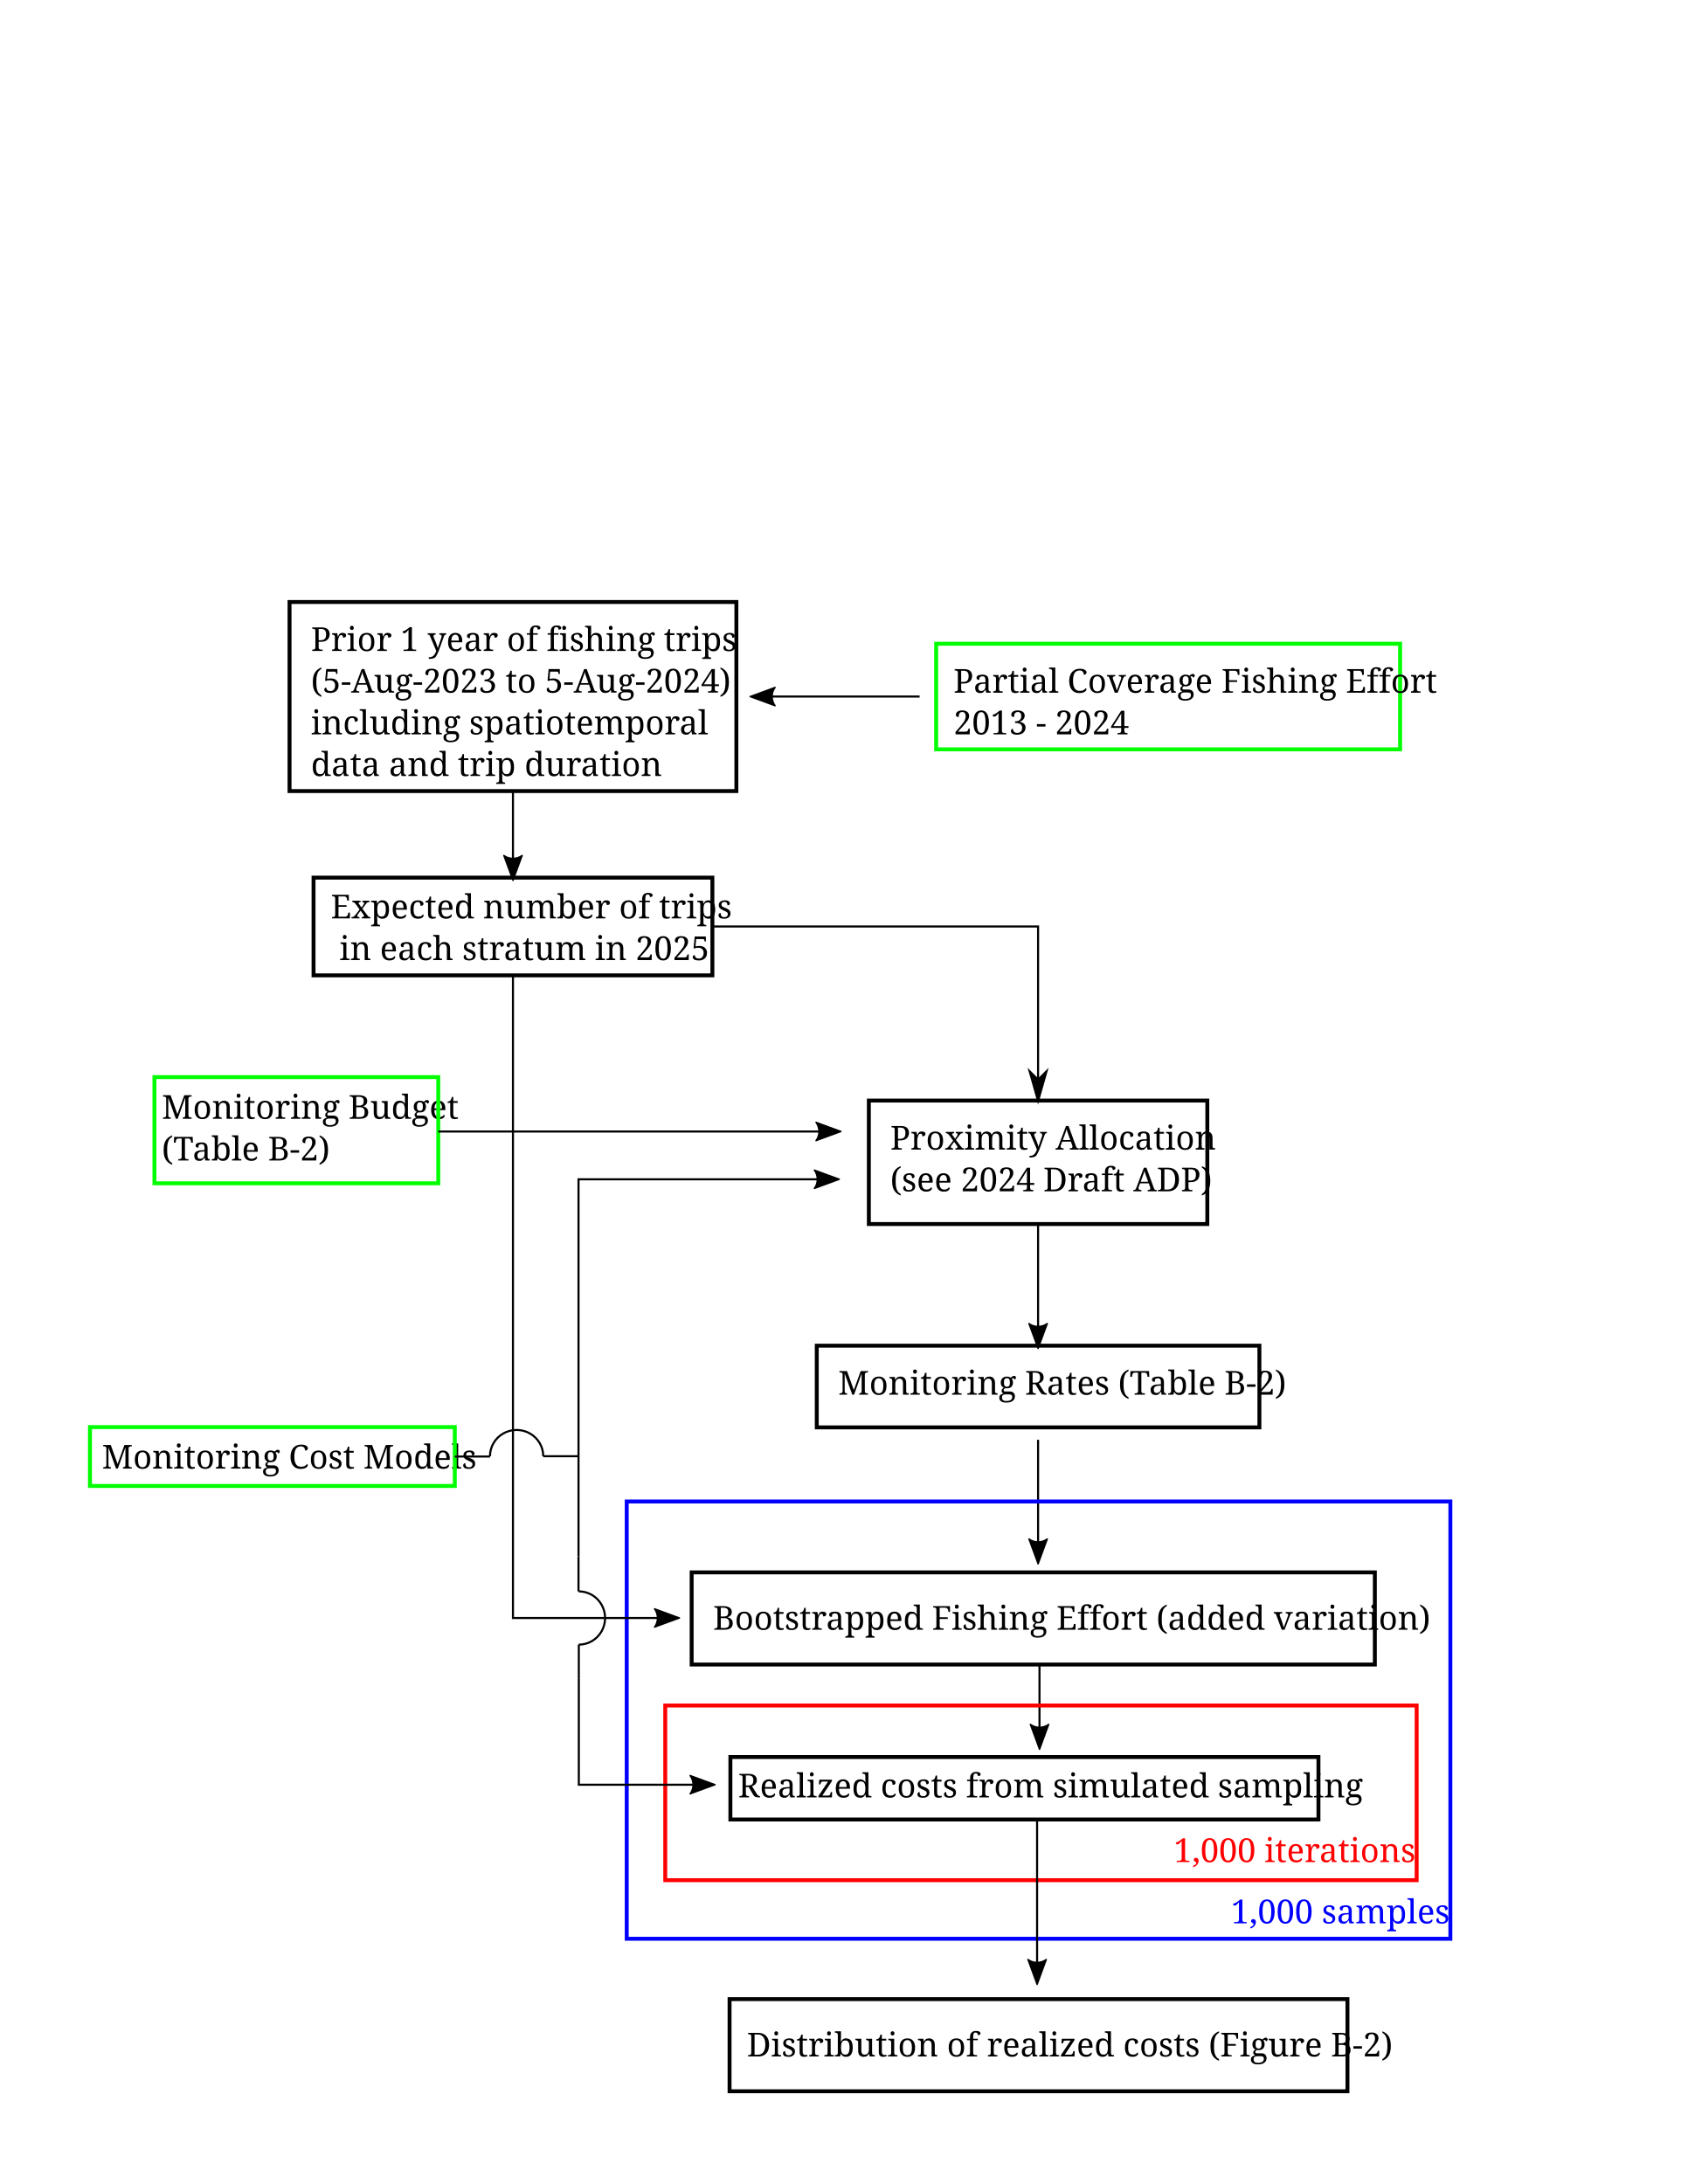
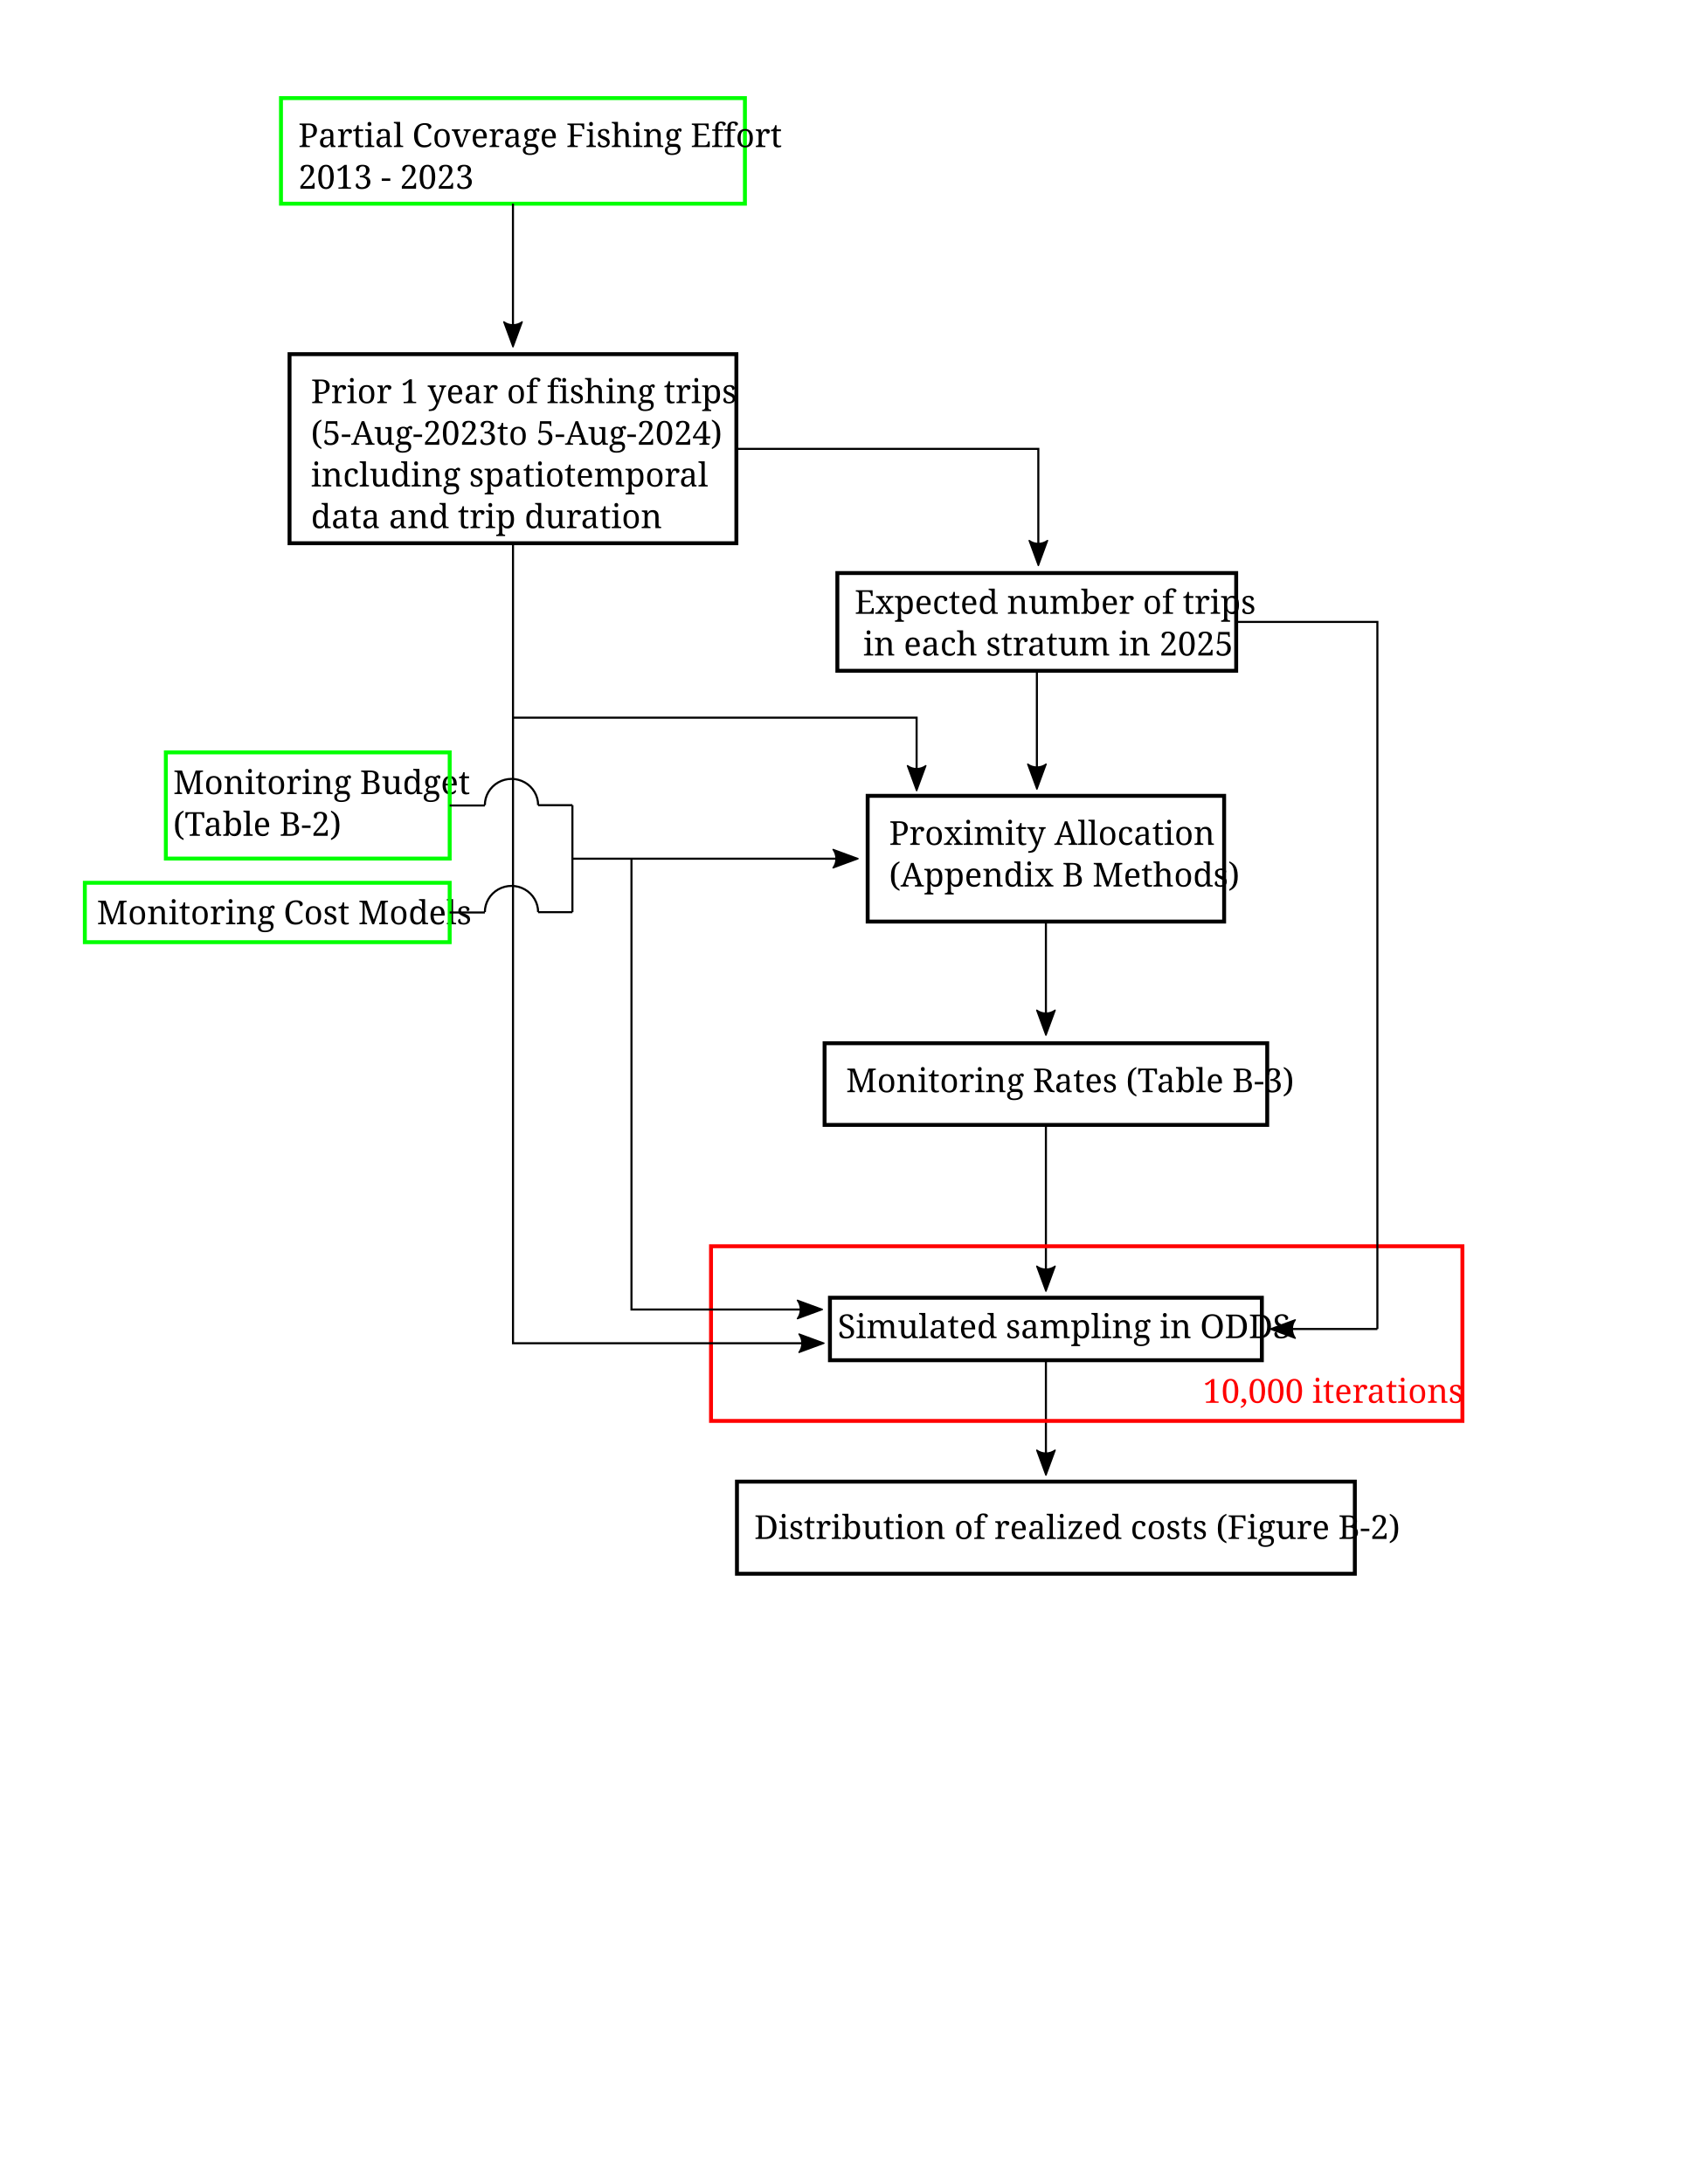
<svg xmlns="http://www.w3.org/2000/svg" id="svg8" version="1.1" viewBox="0 0 215.9 279.4" height="11in" width="8.5in">
  <defs id="defs2">
+     <marker style="overflow:visible" id="marker4265" refX="0" refY="0" orient="auto">
+       <path transform="matrix(-1.1,0,0,-1.1,-1.1,0)" d="M 8.719,4.034 -2.207,0.016 8.719,-4.002 c -1.745,2.372 -1.735,5.617 -6e-7,8.035 z" style="fill:#000000;fill-opacity:1;fill-rule:evenodd;stroke:#000000;stroke-width:0.625;stroke-linejoin:round;stroke-opacity:1" id="path4263" />
+     </marker>
    <marker orient="auto" refY="0" refX="0" id="marker1133" style="overflow:visible">
      <path id="path1131" style="fill:#000000;fill-opacity:1;fill-rule:evenodd;stroke:#000000;stroke-width:0.625;stroke-linejoin:round;stroke-opacity:1" d="M 8.719,4.034 -2.207,0.016 8.719,-4.002 c -1.745,2.372 -1.735,5.617 -6e-7,8.035 z" transform="matrix(-1.1,0,0,-1.1,-1.1,0)" />
    </marker>
    <marker style="overflow:visible" id="marker8015" refX="0" refY="0" orient="auto">
      <path transform="matrix(-1.1,0,0,-1.1,-1.1,0)" d="M 8.719,4.034 -2.207,0.016 8.719,-4.002 c -1.745,2.372 -1.735,5.617 -6e-7,8.035 z" style="fill:#000000;fill-opacity:1;fill-rule:evenodd;stroke:#000000;stroke-width:0.625;stroke-linejoin:round;stroke-opacity:1" id="path8013" />
    </marker>
    <marker style="overflow:visible" id="Arrow1Lstart" refX="0.0" refY="0.0" orient="auto">
      <path transform="scale(0.8) translate(12.5,0)" style="fill-rule:evenodd;stroke:#000000;stroke-width:1pt;stroke-opacity:1;fill:#000000;fill-opacity:1" d="M 0.0,0.0 L 5.0,-5.0 L -12.5,0.0 L 5.0,5.0 L 0.0,0.0 z " id="path1298" />
    </marker>
-     <marker orient="auto" refY="0" refX="0" id="marker5695" style="overflow:visible">
-       <path id="path5693" style="fill:#000000;fill-opacity:1;fill-rule:evenodd;stroke:#000000;stroke-width:0.625;stroke-linejoin:round;stroke-opacity:1" d="M 8.719,4.034 -2.207,0.016 8.719,-4.002 c -1.745,2.372 -1.735,5.617 -6e-7,8.035 z" transform="matrix(-1.1,0,0,-1.1,-1.1,0)" />
-     </marker>
    <marker style="overflow:visible" id="marker4655" refX="0" refY="0" orient="auto">
      <path transform="matrix(-1.1,0,0,-1.1,-1.1,0)" d="M 8.719,4.034 -2.207,0.016 8.719,-4.002 c -1.745,2.372 -1.735,5.617 -6e-7,8.035 z" style="fill:#000000;fill-opacity:1;fill-rule:evenodd;stroke:#000000;stroke-width:0.625;stroke-linejoin:round;stroke-opacity:1" id="path4653" />
    </marker>
-     <marker style="overflow:visible" id="marker3838" refX="0" refY="0" orient="auto">
-       <path transform="matrix(-1.1,0,0,-1.1,-1.1,0)" d="M 8.719,4.034 -2.207,0.016 8.719,-4.002 c -1.745,2.372 -1.735,5.617 -6e-7,8.035 z" style="fill:#000000;fill-opacity:1;fill-rule:evenodd;stroke:#000000;stroke-width:0.625;stroke-linejoin:round;stroke-opacity:1" id="path3836" />
-     </marker>
    <marker style="overflow:visible" id="Arrow2Lend" refX="0" refY="0" orient="auto">
      <path transform="matrix(-1.1,0,0,-1.1,-1.1,0)" d="M 8.719,4.034 -2.207,0.016 8.719,-4.002 c -1.745,2.372 -1.735,5.617 -6e-7,8.035 z" style="fill:#000000;fill-opacity:1;fill-rule:evenodd;stroke:#000000;stroke-width:0.625;stroke-linejoin:round;stroke-opacity:1" id="path1319" />
    </marker>
    <marker style="overflow:visible" id="Arrow1Lend" refX="0" refY="0" orient="auto">
      <path transform="matrix(-0.8,0,0,-0.8,-10,0)" style="fill:#000000;fill-opacity:1;fill-rule:evenodd;stroke:#000000;stroke-width:1pt;stroke-opacity:1" d="M 0,0 5,-5 -12.5,0 5,5 Z" id="path1301" />
    </marker>
    <marker style="overflow:visible" id="marker1598-6" refX="0" refY="0" orient="auto">
      <path transform="matrix(-1.1,0,0,-1.1,-1.1,0)" d="M 8.719,4.034 -2.207,0.016 8.719,-4.002 c -1.745,2.372 -1.735,5.617 -6e-7,8.035 z" style="fill:#000000;fill-opacity:1;fill-rule:evenodd;stroke:#000000;stroke-width:0.625;stroke-linejoin:round;stroke-opacity:1" id="path1596-8" />
    </marker>
    <marker orient="auto" refY="0" refX="0" id="marker1735-0" style="overflow:visible">
      <path id="path1733-6" style="fill:#000000;fill-opacity:1;fill-rule:evenodd;stroke:#000000;stroke-width:0.625;stroke-linejoin:round;stroke-opacity:1" d="M 8.719,4.034 -2.207,0.016 8.719,-4.002 c -1.745,2.372 -1.735,5.617 -6e-7,8.035 z" transform="matrix(-1.1,0,0,-1.1,-1.1,0)" />
    </marker>
    <marker orient="auto" refY="0" refX="0" id="marker1735-2" style="overflow:visible">
      <path id="path1733-2" style="fill:#000000;fill-opacity:1;fill-rule:evenodd;stroke:#000000;stroke-width:0.625;stroke-linejoin:round;stroke-opacity:1" d="M 8.719,4.034 -2.207,0.016 8.719,-4.002 c -1.745,2.372 -1.735,5.617 -6e-7,8.035 z" transform="matrix(-1.1,0,0,-1.1,-1.1,0)" />
    </marker>
    <marker orient="auto" refY="0" refX="0" id="marker1735-4" style="overflow:visible">
      <path id="path1733-1" style="fill:#000000;fill-opacity:1;fill-rule:evenodd;stroke:#000000;stroke-width:0.625;stroke-linejoin:round;stroke-opacity:1" d="M 8.719,4.034 -2.207,0.016 8.719,-4.002 c -1.745,2.372 -1.735,5.617 -6e-7,8.035 z" transform="matrix(-1.1,0,0,-1.1,-1.1,0)" />
    </marker>
    <marker style="overflow:visible" id="marker1735-2-2" refX="0" refY="0" orient="auto">
      <path transform="matrix(-1.1,0,0,-1.1,-1.1,0)" d="M 8.719,4.034 -2.207,0.016 8.719,-4.002 c -1.745,2.372 -1.735,5.617 -6e-7,8.035 z" style="fill:#000000;fill-opacity:1;fill-rule:evenodd;stroke:#000000;stroke-width:0.625;stroke-linejoin:round;stroke-opacity:1" id="path1733-2-8" />
    </marker>
    <marker orient="auto" refY="0" refX="0" id="marker1735-2-2-9" style="overflow:visible">
      <path id="path1733-2-8-9" style="fill:#000000;fill-opacity:1;fill-rule:evenodd;stroke:#000000;stroke-width:0.625;stroke-linejoin:round;stroke-opacity:1" d="M 8.719,4.034 -2.207,0.016 8.719,-4.002 c -1.745,2.372 -1.735,5.617 -6e-7,8.035 z" transform="matrix(-1.1,0,0,-1.1,-1.1,0)" />
    </marker>
    <marker style="overflow:visible" id="marker1735-2-2-9-3" refX="0" refY="0" orient="auto">
      <path transform="matrix(-1.1,0,0,-1.1,-1.1,0)" d="M 8.719,4.034 -2.207,0.016 8.719,-4.002 c -1.745,2.372 -1.735,5.617 -6e-7,8.035 z" style="fill:#000000;fill-opacity:1;fill-rule:evenodd;stroke:#000000;stroke-width:0.625;stroke-linejoin:round;stroke-opacity:1" id="path1733-2-8-9-5" />
    </marker>
    <marker orient="auto" refY="0" refX="0" id="marker1735-2-2-9-3-7" style="overflow:visible">
      <path id="path1733-2-8-9-5-7" style="fill:#000000;fill-opacity:1;fill-rule:evenodd;stroke:#000000;stroke-width:0.625;stroke-linejoin:round;stroke-opacity:1" d="M 8.719,4.034 -2.207,0.016 8.719,-4.002 c -1.745,2.372 -1.735,5.617 -6e-7,8.035 z" transform="matrix(-1.1,0,0,-1.1,-1.1,0)" />
    </marker>
    <marker style="overflow:visible" id="marker1735-2-2-9-3-7-4" refX="0" refY="0" orient="auto">
      <path transform="matrix(-1.1,0,0,-1.1,-1.1,0)" d="M 8.719,4.034 -2.207,0.016 8.719,-4.002 c -1.745,2.372 -1.735,5.617 -6e-7,8.035 z" style="fill:#000000;fill-opacity:1;fill-rule:evenodd;stroke:#000000;stroke-width:0.625;stroke-linejoin:round;stroke-opacity:1" id="path1733-2-8-9-5-7-1" />
    </marker>
    <marker style="overflow:visible" id="marker3375-0" refX="0" refY="0" orient="auto">
      <path transform="matrix(-1.1,0,0,-1.1,-1.1,0)" d="M 8.719,4.034 -2.207,0.016 8.719,-4.002 c -1.745,2.372 -1.735,5.617 -6e-7,8.035 z" style="fill:#000000;fill-opacity:1;fill-rule:evenodd;stroke:#000000;stroke-width:0.625;stroke-linejoin:round;stroke-opacity:1" id="path3373-9" />
    </marker>
    <marker orient="auto" refY="0" refX="0" id="marker1735-2-2-9-3-7-4-8" style="overflow:visible">
      <path id="path1733-2-8-9-5-7-1-6" style="fill:#000000;fill-opacity:1;fill-rule:evenodd;stroke:#000000;stroke-width:0.625;stroke-linejoin:round;stroke-opacity:1" d="M 8.719,4.034 -2.207,0.016 8.719,-4.002 c -1.745,2.372 -1.735,5.617 -6e-7,8.035 z" transform="matrix(-1.1,0,0,-1.1,-1.1,0)" />
    </marker>
+     <marker style="overflow:visible" id="marker1133-5" refX="0" refY="0" orient="auto">
+       <path transform="matrix(-1.1,0,0,-1.1,-1.1,0)" d="M 8.719,4.034 -2.207,0.016 8.719,-4.002 c -1.745,2.372 -1.735,5.617 -6e-7,8.035 z" style="fill:#000000;fill-opacity:1;fill-rule:evenodd;stroke:#000000;stroke-width:0.625;stroke-linejoin:round;stroke-opacity:1" id="path1131-6" />
+     </marker>
+     <marker orient="auto" refY="0" refX="0" id="marker1735-2-2-9-3-3" style="overflow:visible">
+       <path id="path1733-2-8-9-5-9" style="fill:#000000;fill-opacity:1;fill-rule:evenodd;stroke:#000000;stroke-width:0.625;stroke-linejoin:round;stroke-opacity:1" d="M 8.719,4.034 -2.207,0.016 8.719,-4.002 c -1.745,2.372 -1.735,5.617 -6e-7,8.035 z" transform="matrix(-1.1,0,0,-1.1,-1.1,0)" />
+     </marker>
+     <marker orient="auto" refY="0" refX="0" id="marker1735-2-2-0" style="overflow:visible">
+       <path id="path1733-2-8-3" style="fill:#000000;fill-opacity:1;fill-rule:evenodd;stroke:#000000;stroke-width:0.625;stroke-linejoin:round;stroke-opacity:1" d="M 8.719,4.034 -2.207,0.016 8.719,-4.002 c -1.745,2.372 -1.735,5.617 -6e-7,8.035 z" transform="matrix(-1.1,0,0,-1.1,-1.1,0)" />
+     </marker>
+     <marker style="overflow:visible" id="marker1133-3" refX="0" refY="0" orient="auto">
+       <path transform="matrix(-1.1,0,0,-1.1,-1.1,0)" d="M 8.719,4.034 -2.207,0.016 8.719,-4.002 c -1.745,2.372 -1.735,5.617 -6e-7,8.035 z" style="fill:#000000;fill-opacity:1;fill-rule:evenodd;stroke:#000000;stroke-width:0.625;stroke-linejoin:round;stroke-opacity:1" id="path1131-1" />
+     </marker>
+     <marker orient="auto" refY="0" refX="0" id="marker1735-2-2-1" style="overflow:visible">
+       <path id="path1733-2-8-6" style="fill:#000000;fill-opacity:1;fill-rule:evenodd;stroke:#000000;stroke-width:0.625;stroke-linejoin:round;stroke-opacity:1" d="M 8.719,4.034 -2.207,0.016 8.719,-4.002 c -1.745,2.372 -1.735,5.617 -6e-7,8.035 z" transform="matrix(-1.1,0,0,-1.1,-1.1,0)" />
+     </marker>
+     <marker orient="auto" refY="0" refX="0" id="marker8015-9" style="overflow:visible">
+       <path id="path8013-2" style="fill:#000000;fill-opacity:1;fill-rule:evenodd;stroke:#000000;stroke-width:0.625;stroke-linejoin:round;stroke-opacity:1" d="M 8.719,4.034 -2.207,0.016 8.719,-4.002 c -1.745,2.372 -1.735,5.617 -6e-7,8.035 z" transform="matrix(-1.1,0,0,-1.1,-1.1,0)" />
+     </marker>
  </defs>
  <g id="layer1">
-     <path id="path1731" d="M 132.786,140.794 V 118.526 H 91.124" style="fill:none;stroke:#000000;stroke-width:0.265px;stroke-linecap:butt;stroke-linejoin:miter;stroke-opacity:1;marker-start:url(#Arrow1Lstart)" />
-     <g transform="translate(39.80565,93.33056)" id="g941">
+     <g transform="translate(39.15114,23.69708)" id="g941">
      <g transform="translate(-34.18057,-18.45751)" id="g7785">
        <text xml:space="preserve" style="font-size:4.233px;line-height:1.25;font-family:sans-serif;word-spacing:0px;stroke-width:0.265" x="7.417" y="113.003" id="text837-6-4-0">
-           <tspan id="tspan835-1-1-4" x="7.417" y="113.003" style="font-style:normal;font-variant:normal;font-weight:normal;font-stretch:normal;font-size:4.233px;font-family:Cambria;-inkscape-font-specification:Cambria;stroke-width:0.265">Monitoring Cost Models </tspan>
-           <tspan x="7.417" y="118.335" style="font-style:normal;font-variant:normal;font-weight:normal;font-stretch:normal;font-size:4.233px;font-family:Cambria;-inkscape-font-specification:Cambria;stroke-width:0.265" id="tspan2303" />
-         </text>
-         <rect style="fill:none;stroke:#00ff00;stroke-width:0.5;stroke-miterlimit:4;stroke-dasharray:none" id="rect833-7" width="46.668" height="7.53" x="5.882" y="107.696" />
-       </g>
-     </g>
-     <g transform="translate(12.5363,40.28353)" id="g946">
+           <tspan x="7.417" y="113.003" style="font-style:normal;font-variant:normal;font-weight:normal;font-stretch:normal;font-size:4.233px;font-family:Cambria;-inkscape-font-specification:Cambria;stroke-width:0.265" id="tspan2303">Monitoring Cost Models </tspan>
+         </text>
+         <rect style="fill:none;stroke:#00ff00;stroke-width:0.5;stroke-miterlimit:4;stroke-dasharray:none" id="rect833-7" width="46.668" height="7.597" x="5.882" y="107.696" />
+       </g>
+     </g>
+     <g transform="translate(13.9958,-1.258229)" id="g946">
      <text xml:space="preserve" style="font-size:4.233px;line-height:1.25;font-family:sans-serif;word-spacing:0px;stroke-width:0.265" x="8.161" y="102.847" id="text837-6-4">
        <tspan id="tspan835-1-1" x="8.161" y="102.847" style="font-style:normal;font-variant:normal;font-weight:normal;font-stretch:normal;font-size:4.233px;font-family:Cambria;-inkscape-font-specification:Cambria;stroke-width:0.265">Monitoring Budget </tspan>
        <tspan id="tspan2305" x="8.161" y="108.179" style="font-style:normal;font-variant:normal;font-weight:normal;font-stretch:normal;font-size:4.233px;font-family:Cambria;-inkscape-font-specification:Cambria;stroke-width:0.265">(Table B-2)</tspan>
      </text>
      <rect style="fill:none;stroke:#00ff00;stroke-width:0.5;stroke-miterlimit:4;stroke-dasharray:none" id="rect833-7-6" width="36.307" height="13.583" x="7.219" y="97.512" />
    </g>
-     <g style="stroke-width:0.5;stroke-miterlimit:4;stroke-dasharray:none" transform="translate(26.81239,91.53774)" id="g951-6">
+     <g style="stroke-width:0.5;stroke-miterlimit:4;stroke-dasharray:none" transform="translate(93.81548,52.57296)" id="g951-6">
      <g transform="translate(-1.603617,6.147199)" id="g980">
        <g id="g985">
          <rect y="14.59" x="14.898" height="12.503" width="51.017" id="rect833-2" style="fill:none;stroke:#000000;stroke-width:0.5;stroke-miterlimit:4;stroke-dasharray:none" />
          <text id="text837-5" y="19.805" x="17.105" style="font-size:4.233px;line-height:1.25;font-family:sans-serif;word-spacing:0px;stroke-width:0.5;stroke-miterlimit:4;stroke-dasharray:none" xml:space="preserve">
            <tspan style="font-style:normal;font-variant:normal;font-weight:normal;font-stretch:normal;font-size:4.233px;font-family:Cambria;-inkscape-font-specification:Cambria;stroke-width:0.5;stroke-miterlimit:4;stroke-dasharray:none" y="19.805" x="17.105" id="tspan835-6">Expected number of trips</tspan>
            <tspan id="tspan2182" style="font-style:normal;font-variant:normal;font-weight:normal;font-stretch:normal;font-size:4.233px;font-family:Cambria;-inkscape-font-specification:Cambria;stroke-width:0.5;stroke-miterlimit:4;stroke-dasharray:none" y="25.137" x="17.105"> in each stratum in 2025</tspan>
          </text>
        </g>
      </g>
    </g>
-     <g id="g951-3" transform="translate(104.8568,67.23543)">
+     <g id="g951-3" transform="translate(21.04972,-2.568165)">
      <g id="g1014">
        <rect style="fill:none;stroke:#00ff00;stroke-width:0.5;stroke-miterlimit:4;stroke-dasharray:none;stroke-opacity:1" id="rect833-0" width="59.346" height="13.508" x="14.892" y="15.119" />
        <text xml:space="preserve" style="font-size:4.233px;line-height:1.25;font-family:sans-serif;word-spacing:0px;stroke-width:0.265" x="17.105" y="21.382" id="text837-8">
          <tspan id="tspan835-7" x="17.105" y="21.382" style="font-style:normal;font-variant:normal;font-weight:normal;font-stretch:normal;font-size:4.233px;font-family:Cambria;-inkscape-font-specification:Cambria;stroke-width:0.265">Partial Coverage Fishing Effort</tspan>
-           <tspan x="17.105" y="26.713" style="font-style:normal;font-variant:normal;font-weight:normal;font-stretch:normal;font-size:4.233px;font-family:Cambria;-inkscape-font-specification:Cambria;stroke-width:0.265" id="tspan1343">2013 - 2024</tspan>
+           <tspan x="17.105" y="26.713" style="font-style:normal;font-variant:normal;font-weight:normal;font-stretch:normal;font-size:4.233px;font-family:Cambria;-inkscape-font-specification:Cambria;stroke-width:0.265" id="tspan1343">2013 - 2023</tspan>
          <tspan x="17.105" y="32.045" style="font-style:normal;font-variant:normal;font-weight:normal;font-stretch:normal;font-size:4.233px;font-family:Cambria;-inkscape-font-specification:Cambria;stroke-width:0.265" id="tspan1341" />
        </text>
      </g>
    </g>
-     <g id="g951-3-9-6" transform="translate(22.67345,61.89516)">
+     <g id="g951-3-9-6" transform="translate(22.67345,30.18849)">
      <g id="g1014-2-5">
        <rect style="fill:none;stroke:#000000;stroke-width:0.5;stroke-miterlimit:4;stroke-dasharray:none" id="rect833-0-5-5" width="57.157" height="24.188" x="14.363" y="15.119" />
        <text xml:space="preserve" style="font-size:4.233px;line-height:1.25;font-family:sans-serif;word-spacing:0px;stroke-width:0.265" x="17.105" y="21.382" id="text837-8-7-8">
          <tspan id="tspan835-7-8-0" x="17.105" y="21.382" style="font-style:normal;font-variant:normal;font-weight:normal;font-stretch:normal;font-size:4.233px;font-family:Cambria;-inkscape-font-specification:Cambria;stroke-width:0.265">Prior 1 year of fishing trips </tspan>
-           <tspan id="tspan4831" x="17.105" y="26.713" style="font-style:normal;font-variant:normal;font-weight:normal;font-stretch:normal;font-size:4.233px;font-family:Cambria;-inkscape-font-specification:Cambria;stroke-width:0.265">(5-Aug-2023 to 5-Aug-2024)</tspan>
+           <tspan id="tspan4831" x="17.105" y="26.713" style="font-style:normal;font-variant:normal;font-weight:normal;font-stretch:normal;font-size:4.233px;font-family:Cambria;-inkscape-font-specification:Cambria;stroke-width:0.265">(5-Aug-2023to 5-Aug-2024)</tspan>
          <tspan x="17.105" y="32.045" style="font-style:normal;font-variant:normal;font-weight:normal;font-stretch:normal;font-size:4.233px;font-family:Cambria;-inkscape-font-specification:Cambria;stroke-width:0.265" id="tspan1321">including spatiotemporal </tspan>
          <tspan x="17.105" y="37.377" style="font-style:normal;font-variant:normal;font-weight:normal;font-stretch:normal;font-size:4.233px;font-family:Cambria;-inkscape-font-specification:Cambria;stroke-width:0.265" id="tspan1323">data and trip duration</tspan>
        </text>
      </g>
    </g>
-     <g transform="translate(90.11325,157.0357)" id="g951-3-9-6-5">
+     <g transform="translate(91.11361,118.3409)" id="g951-3-9-6-5">
      <g id="g1014-2-5-6">
        <rect y="15.119" x="14.363" height="10.451" width="56.62" id="rect833-0-5-5-3" style="fill:none;stroke:#000000;stroke-width:0.5;stroke-miterlimit:4;stroke-dasharray:none" />
        <text id="text837-8-7-8-0" y="21.382" x="17.105" style="font-size:4.233px;line-height:1.25;font-family:sans-serif;word-spacing:0px;stroke-width:0.265" xml:space="preserve">
-           <tspan style="font-style:normal;font-variant:normal;font-weight:normal;font-stretch:normal;font-size:4.233px;font-family:Cambria;-inkscape-font-specification:Cambria;stroke-width:0.265" y="21.382" x="17.105" id="tspan835-7-8-0-7">Monitoring Rates (Table B-2)</tspan>
-         </text>
-       </g>
-     </g>
-     <g transform="translate(74.10901,186.0371)" id="g1208">
-       <rect style="fill:none;stroke:#000000;stroke-width:0.5;stroke-miterlimit:4;stroke-dasharray:none" id="rect833-6-3" width="87.392" height="11.787" x="14.363" y="15.119" />
-       <text xml:space="preserve" style="font-size:4.233px;line-height:1.25;font-family:sans-serif;word-spacing:0px;stroke-width:0.265" x="17.105" y="22.451" id="text837-9-1">
-         <tspan id="tspan835-3-0" x="17.105" y="22.451" style="font-style:normal;font-variant:normal;font-weight:normal;font-stretch:normal;font-size:4.233px;font-family:Cambria;-inkscape-font-specification:Cambria;stroke-width:0.265">Bootstrapped Fishing Effort (added variation) </tspan>
-       </text>
+           <tspan style="font-style:normal;font-variant:normal;font-weight:normal;font-stretch:normal;font-size:4.233px;font-family:Cambria;-inkscape-font-specification:Cambria;stroke-width:0.265" y="21.382" x="17.105" id="tspan835-7-8-0-7">Monitoring Rates (Table B-3)</tspan>
+         </text>
+       </g>
    </g>
    <text xml:space="preserve" style="font-size:10.583px;line-height:1.25;font-family:sans-serif;word-spacing:0px;stroke-width:0.265" x="158.628" y="174.809" id="text1236">
      <tspan id="tspan1234" x="158.628" y="174.809" style="stroke-width:0.265">  </tspan>
    </text>
-     <g id="g1208-0" transform="translate(78.43061,240.6304)">
+     <g id="g1208-0" transform="translate(79.37569,174.4261)">
      <rect y="15.119" x="14.892" height="11.787" width="79.037" id="rect833-6-3-9" style="fill:none;stroke:#000000;stroke-width:0.5;stroke-miterlimit:4;stroke-dasharray:none" />
      <text id="text837-9-1-9" y="22.451" x="17.105" style="font-size:4.233px;line-height:1.25;font-family:sans-serif;word-spacing:0px;stroke-width:0.265" xml:space="preserve">
        <tspan style="font-style:normal;font-variant:normal;font-weight:normal;font-stretch:normal;font-size:4.233px;font-family:Cambria;-inkscape-font-specification:Cambria;stroke-width:0.265" y="22.451" x="17.105" id="tspan835-3-0-9">Distribution of realized costs (Figure B-2)</tspan>
      </text>
    </g>
-     <g id="g1208-1" transform="translate(96.77659,125.6753)">
-       <rect y="15.119" x="14.363" height="15.796" width="43.293" id="rect833-6-3-5" style="fill:none;stroke:#000000;stroke-width:0.5;stroke-miterlimit:4;stroke-dasharray:none" />
-       <text id="text837-9-1-4" y="21.392" x="17.105" style="font-size:4.233px;line-height:1.25;font-family:sans-serif;word-spacing:0px;stroke-width:0.265" xml:space="preserve">
-         <tspan style="font-style:normal;font-variant:normal;font-weight:normal;font-stretch:normal;font-size:4.233px;font-family:Cambria;-inkscape-font-specification:Cambria;stroke-width:0.265" y="21.392" x="17.105" id="tspan835-3-0-4">Proximity Allocation </tspan>
-         <tspan id="tspan2488" style="font-style:normal;font-variant:normal;font-weight:normal;font-stretch:normal;font-size:4.233px;font-family:Cambria;-inkscape-font-specification:Cambria;stroke-width:0.265" y="26.724" x="17.105">(see 2024 Draft ADP)</tspan>
-       </text>
-     </g>
-     <path id="path1296" d="M 117.632,89.108 H 96.31" style="fill:none;stroke:#000000;stroke-width:0.265;stroke-linecap:butt;stroke-linejoin:miter;stroke-miterlimit:4;stroke-dasharray:none;stroke-opacity:1;marker-end:url(#Arrow2Lend)" />
-     <path id="path1731-9-0" d="m 65.615,101.202 v 11.072" style="fill:none;stroke:#000000;stroke-width:0.265px;stroke-linecap:butt;stroke-linejoin:miter;stroke-opacity:1;marker-end:url(#marker1735-2-2)" />
-     <path id="path1731-9-0-9-5" d="m 132.786,156.591 v 15.564" style="fill:none;stroke:#000000;stroke-width:0.265px;stroke-linecap:butt;stroke-linejoin:miter;stroke-opacity:1;marker-end:url(#marker1735-2-2-9-3)" />
-     <path style="fill:none;stroke:#000000;stroke-width:0.265px;stroke-linecap:butt;stroke-linejoin:miter;stroke-opacity:1;marker-end:url(#marker1735-2-2-9-3-7)" d="m 132.786,184.193 v 15.521" id="path1731-9-0-9-5-6" />
-     <path id="path1731-9-0-9-5-6-0" d="m 132.967,212.943 v 10.491" style="fill:none;stroke:#000000;stroke-width:0.265px;stroke-linecap:butt;stroke-linejoin:miter;stroke-opacity:1;marker-end:url(#marker1735-2-2-9-3-7-4)" />
-     <path id="path3834" d="m 74.001,199.086 v -48.218 h 33.003" style="fill:none;stroke:#000000;stroke-width:0.265px;stroke-linecap:butt;stroke-linejoin:miter;stroke-opacity:1;marker-end:url(#marker3838)" />
+     <g id="g1208-1" transform="translate(96.62415,81.92974)">
+       <rect y="19.882" x="14.363" height="16.085" width="45.598" id="rect833-6-3-5" style="fill:none;stroke:#000000;stroke-width:0.5;stroke-miterlimit:4;stroke-dasharray:none" />
+       <text id="text837-9-1-4" y="26.155" x="17.105" style="font-size:4.233px;line-height:1.25;font-family:sans-serif;word-spacing:0px;stroke-width:0.265" xml:space="preserve">
+         <tspan style="font-style:normal;font-variant:normal;font-weight:normal;font-stretch:normal;font-size:4.233px;font-family:Cambria;-inkscape-font-specification:Cambria;stroke-width:0.265" y="26.155" x="17.105" id="tspan835-3-0-4">Proximity Allocation</tspan>
+         <tspan id="tspan2304" style="font-style:normal;font-variant:normal;font-weight:normal;font-stretch:normal;font-size:4.233px;font-family:Cambria;-inkscape-font-specification:Cambria;stroke-width:0.265" y="31.487" x="17.105">(Appendix B Methods) </tspan>
+         <tspan id="tspan2488" style="font-style:normal;font-variant:normal;font-weight:normal;font-stretch:normal;font-size:4.233px;font-family:Cambria;-inkscape-font-specification:Cambria;stroke-width:0.265" y="36.819" x="17.105" />
+       </text>
+     </g>
+     <path id="path1296" d="M 65.615,26.059 V 44.013" style="fill:none;stroke:#000000;stroke-width:0.265;stroke-linecap:butt;stroke-linejoin:miter;stroke-miterlimit:4;stroke-dasharray:none;stroke-opacity:1;marker-end:url(#Arrow2Lend)" />
+     <path id="path1731-9-0" d="M 132.633,85.813 V 100.592" style="fill:none;stroke:#000000;stroke-width:0.265px;stroke-linecap:butt;stroke-linejoin:miter;stroke-opacity:1;marker-end:url(#marker1735-2-2)" />
+     <path style="fill:none;stroke:#000000;stroke-width:0.265px;stroke-linecap:butt;stroke-linejoin:miter;stroke-opacity:1;marker-end:url(#marker1735-2-2-9-3-7)" d="m 133.787,143.911 v 20.911" id="path1731-9-0-9-5-6" />
+     <path id="path1731-9-0-9-5-6-0" d="M 133.787,174.015 V 188.356" style="fill:none;stroke:#000000;stroke-width:0.265px;stroke-linecap:butt;stroke-linejoin:miter;stroke-opacity:1;marker-end:url(#marker1735-2-2-9-3-7-4)" />
    <text id="text4013" y="175.863" x="159.025" style="font-size:10.583px;line-height:1.25;font-family:sans-serif;word-spacing:0px;stroke-width:0.265" xml:space="preserve">
      <tspan style="stroke-width:0.265" y="175.863" x="159.025" id="tspan4011" />
    </text>
-     <rect y="192.085" x="80.167" height="55.942" width="105.356" id="rect833-0-5-5-3-9-6" style="fill:none;stroke:#0000ff;stroke-width:0.5;stroke-miterlimit:4;stroke-dasharray:none;stroke-opacity:1" />
-     <g transform="translate(11.6297,-3.268397)" id="g6140">
-       <text xml:space="preserve" style="font-size:4.233px;line-height:1.25;font-family:sans-serif;word-spacing:0px;fill:#ff0000;stroke-width:0.265" x="138.491" y="241.483" id="text837-9-1-4-3-9">
-         <tspan x="138.491" y="241.483" style="font-style:normal;font-variant:normal;font-weight:normal;font-stretch:normal;font-size:4.233px;font-family:Cambria;-inkscape-font-specification:Cambria;fill:#ff0000;stroke-width:0.265" id="tspan2488-4-8">1,000 iterations</tspan>
+     <g transform="translate(24.36395,-62.02318)" id="g6140">
+       <text xml:space="preserve" style="font-size:4.233px;line-height:1.25;font-family:sans-serif;word-spacing:0px;fill:#ff0000;stroke-width:0.265" x="129.496" y="241.483" id="text837-9-1-4-3-9">
+         <tspan x="129.496" y="241.483" style="font-style:normal;font-variant:normal;font-weight:normal;font-stretch:normal;font-size:4.233px;font-family:Cambria;-inkscape-font-specification:Cambria;fill:#ff0000;stroke-width:0.265" id="tspan2488-4-8">10,000 iterations</tspan>
      </text>
      <g id="g6130">
        <g id="g1208-6" transform="translate(65.68654,210.7595)">
-           <rect y="10.695" x="7.779" height="22.348" width="96.115" id="rect833-6-3-1" style="fill:none;stroke:#ff0000;stroke-width:0.5;stroke-miterlimit:4;stroke-dasharray:none" />
+           <rect y="10.695" x="0.899" height="22.348" width="96.115" id="rect833-6-3-1" style="fill:none;stroke:#ff0000;stroke-width:0.5;stroke-miterlimit:4;stroke-dasharray:none" />
          <text id="text837-9-1-7" y="22.451" x="17.105" style="font-size:4.233px;line-height:1.25;font-family:sans-serif;word-spacing:0px;stroke-width:0.265" xml:space="preserve">
-             <tspan style="font-style:normal;font-variant:normal;font-weight:normal;font-stretch:normal;font-size:4.233px;font-family:Cambria;-inkscape-font-specification:Cambria;stroke-width:0.265" y="22.451" x="17.105" id="tspan835-3-0-5">Realized costs from simulated sampling</tspan>
+             <tspan style="font-style:normal;font-variant:normal;font-weight:normal;font-stretch:normal;font-size:4.233px;font-family:Cambria;-inkscape-font-specification:Cambria;stroke-width:0.265" y="22.451" x="17.105" id="tspan835-3-0-5">Simulated sampling in ODDS</tspan>
          </text>
        </g>
-         <rect style="fill:none;stroke:#000000;stroke-width:0.5;stroke-miterlimit:4;stroke-dasharray:none" id="rect833-6-3-1-3" width="75.221" height="7.994" x="81.798" y="228.044" />
-       </g>
-     </g>
-     <path style="fill:none;stroke:#000000;stroke-width:0.265px;stroke-linecap:butt;stroke-linejoin:miter;stroke-opacity:1;marker-end:url(#marker1735-2-2-9-3-7-4-8)" d="M 132.659,232.77 V 253.513" id="path1731-9-0-9-5-6-0-8" />
-     <path id="path4651" d="m 65.615,124.778 v 82.214 h 20.943" style="fill:none;stroke:#000000;stroke-width:0.265px;stroke-linecap:butt;stroke-linejoin:miter;stroke-opacity:1;marker-end:url(#marker4655)" />
+         <rect style="fill:none;stroke:#000000;stroke-width:0.5;stroke-miterlimit:4;stroke-dasharray:none" id="rect833-6-3-1-3" width="55.249" height="7.994" x="81.798" y="228.044" />
+       </g>
+     </g>
+     <path id="path4651" d="M 65.621,69.505 V 171.842 h 39.42" style="fill:none;stroke:#000000;stroke-width:0.265px;stroke-linecap:butt;stroke-linejoin:miter;stroke-opacity:1;marker-end:url(#marker4655)" />
    <text id="text4829" y="94.727" x="213.567" style="font-size:10.583px;line-height:1.25;font-family:sans-serif;word-spacing:0px;stroke-width:0.265" xml:space="preserve">
      <tspan style="stroke-width:0.265" y="94.727" x="213.567" id="tspan4827" />
    </text>
-     <text xml:space="preserve" style="font-size:4.233px;line-height:1.25;font-family:sans-serif;word-spacing:0px;stroke-width:0.265" x="157.449" y="246.057" id="text837-9-1-4-3-1">
-       <tspan x="157.449" y="246.057" style="font-style:normal;font-variant:normal;font-weight:normal;font-stretch:normal;font-size:4.233px;font-family:Cambria;-inkscape-font-specification:Cambria;fill:#0000ff;stroke-width:0.265" id="tspan2488-4-1">1,000 samples</tspan>
-     </text>
-     <g style="stroke-width:0.993" transform="matrix(1.014086,0,0,1,-0.8332644,25.44432)" id="g7779">
-       <path style="fill:none;stroke:#000000;stroke-width:0.263;stroke-miterlimit:4;stroke-dasharray:none;stroke-opacity:1" id="path6274" d="m 69.346,-160.85 a 3.36,3.36 0 0 1 -1.68,2.91 3.36,3.36 0 0 1 -3.36,0 3.36,3.36 0 0 1 -1.68,-2.91" transform="scale(1,-1)" />
-       <path style="fill:none;stroke:#000000;stroke-width:0.263px;stroke-linecap:butt;stroke-linejoin:miter;stroke-opacity:1" d="m 69.346,160.85 h 4.324" id="path6280" />
-       <path style="fill:none;stroke:#000000;stroke-width:0.263px;stroke-linecap:butt;stroke-linejoin:miter;stroke-opacity:1" d="M 62.626,160.89 H 58.189" id="path7364" />
-     </g>
-     <path id="path7768" d="M 56.062,144.755 H 107.216" style="fill:none;stroke:#000000;stroke-width:0.265;stroke-linecap:butt;stroke-linejoin:miter;stroke-miterlimit:4;stroke-dasharray:none;stroke-opacity:1;marker-end:url(#marker5695)" />
-     <g id="g7779-8" transform="matrix(0,1.014086,-1,0,234.89,140.0768)" style="stroke-width:0.993">
-       <path transform="scale(1,-1)" d="m 69.346,-160.85 a 3.36,3.36 0 0 1 -1.68,2.91 3.36,3.36 0 0 1 -3.36,0 3.36,3.36 0 0 1 -1.68,-2.91" id="path6274-3" style="fill:none;stroke:#000000;stroke-width:0.263;stroke-miterlimit:4;stroke-dasharray:none;stroke-opacity:1" />
-       <path id="path6280-4" d="m 69.346,160.85 h 4.324" style="fill:none;stroke:#000000;stroke-width:0.263px;stroke-linecap:butt;stroke-linejoin:miter;stroke-opacity:1" />
-       <path id="path7364-6" d="M 62.626,160.89 H 58.189" style="fill:none;stroke:#000000;stroke-width:0.263px;stroke-linecap:butt;stroke-linejoin:miter;stroke-opacity:1" />
-     </g>
-     <path id="path8011" d="m 74.04,214.784 v 13.537 l 17.069,0" style="fill:none;stroke:#000000;stroke-width:0.265px;stroke-linecap:butt;stroke-linejoin:miter;stroke-opacity:1;marker-end:url(#marker8015)" />
+     <path id="path8011" d="m 80.775,109.842 v 57.685 l 24.063,0" style="fill:none;stroke:#000000;stroke-width:0.265px;stroke-linecap:butt;stroke-linejoin:miter;stroke-opacity:1;marker-end:url(#marker8015)" />
+     <path style="fill:none;stroke:#000000;stroke-width:0.265;stroke-linecap:butt;stroke-linejoin:miter;stroke-miterlimit:4;stroke-dasharray:none;stroke-opacity:1;marker-end:url(#marker1133)" d="m 94.191,57.425 h 38.626 V 71.987" id="path1123" />
+     <text id="text1484" y="74.067" x="173.208" style="font-size:10.583px;line-height:1.25;font-family:sans-serif;word-spacing:0px;stroke-width:0.265" xml:space="preserve">
+       <tspan style="stroke-width:0.265" y="74.067" x="173.208" id="tspan1482"> </tspan>
+     </text>
+     <text id="text1738" y="78.678" x="169.461" style="font-size:10.583px;line-height:1.25;font-family:sans-serif;word-spacing:0px;stroke-width:0.265" xml:space="preserve">
+       <tspan style="stroke-width:0.265" y="78.678" x="169.461" id="tspan1736"> </tspan>
+     </text>
+     <g transform="translate(0.3342203,1.436242)" id="g3131">
+       <g id="g7779" transform="matrix(1.014086,0,0,1,-1.821998,-59.28006)" style="stroke-width:0.993">
+         <path transform="scale(1,-1)" d="m 69.346,-160.85 a 3.36,3.36 0 0 1 -1.68,2.91 3.36,3.36 0 0 1 -3.36,0 3.36,3.36 0 0 1 -1.68,-2.91" id="path6274" style="fill:none;stroke:#000000;stroke-width:0.263;stroke-miterlimit:4;stroke-dasharray:none;stroke-opacity:1" />
+         <path id="path6280" d="m 69.346,160.85 h 4.324" style="fill:none;stroke:#000000;stroke-width:0.263px;stroke-linecap:butt;stroke-linejoin:miter;stroke-opacity:1" />
+         <path id="path7364" d="M 62.626,160.89 H 58.189" style="fill:none;stroke:#000000;stroke-width:0.263px;stroke-linecap:butt;stroke-linejoin:miter;stroke-opacity:1" />
+       </g>
+       <g style="stroke-width:0.993" transform="matrix(1.014086,0,0,1,-1.821998,-45.59168)" id="g7779-3">
+         <path style="fill:none;stroke:#000000;stroke-width:0.263;stroke-miterlimit:4;stroke-dasharray:none;stroke-opacity:1" id="path6274-6" d="m 69.346,-160.85 a 3.36,3.36 0 0 1 -1.68,2.91 3.36,3.36 0 0 1 -3.36,0 3.36,3.36 0 0 1 -1.68,-2.91" transform="scale(1,-1)" />
+         <path style="fill:none;stroke:#000000;stroke-width:0.263px;stroke-linecap:butt;stroke-linejoin:miter;stroke-opacity:1" d="m 69.346,160.85 h 4.324" id="path6280-1" />
+         <path style="fill:none;stroke:#000000;stroke-width:0.263px;stroke-linecap:butt;stroke-linejoin:miter;stroke-opacity:1" d="M 62.626,160.89 H 58.189" id="path7364-1" />
+       </g>
+       <g id="g2851">
+         <path id="path2846" d="m 72.885,101.569 v 13.688 z" style="fill:none;stroke:#000000;stroke-width:0.265px;stroke-linecap:butt;stroke-linejoin:miter;stroke-opacity:1" />
+       </g>
+       <path id="path1731-9-0-9-5-8" d="M 72.885,108.417 H 109.066" style="fill:none;stroke:#000000;stroke-width:0.265px;stroke-linecap:butt;stroke-linejoin:miter;stroke-opacity:1;marker-end:url(#marker1735-2-2-9-3-3)" />
+     </g>
+     <path style="fill:none;stroke:#000000;stroke-width:0.265px;stroke-linecap:butt;stroke-linejoin:miter;stroke-opacity:1;marker-end:url(#marker1735-2-2-0)" d="m 133.787,117.896 v 14.177" id="path1731-9-0-9" />
+     <path id="path3969" d="m 158.127,79.562 h 18.06 v 90.457" style="fill:none;stroke:#000000;stroke-width:0.265px;stroke-linecap:butt;stroke-linejoin:miter;stroke-opacity:1" />
+     <path style="fill:none;stroke:#000000;stroke-width:0.265px;stroke-linecap:butt;stroke-linejoin:miter;stroke-opacity:1;marker-end:url(#marker1735-2-2-1)" d="M 176.187,170.019 H 162.847" id="path1731-9-0-2" />
+     <path style="fill:none;stroke:#000000;stroke-width:0.265px;stroke-linecap:butt;stroke-linejoin:miter;stroke-opacity:1;marker-end:url(#marker8015-9)" d="m 65.621,91.813 h 51.627 l 0,8.979" id="path8011-3" />
  </g>
</svg>
